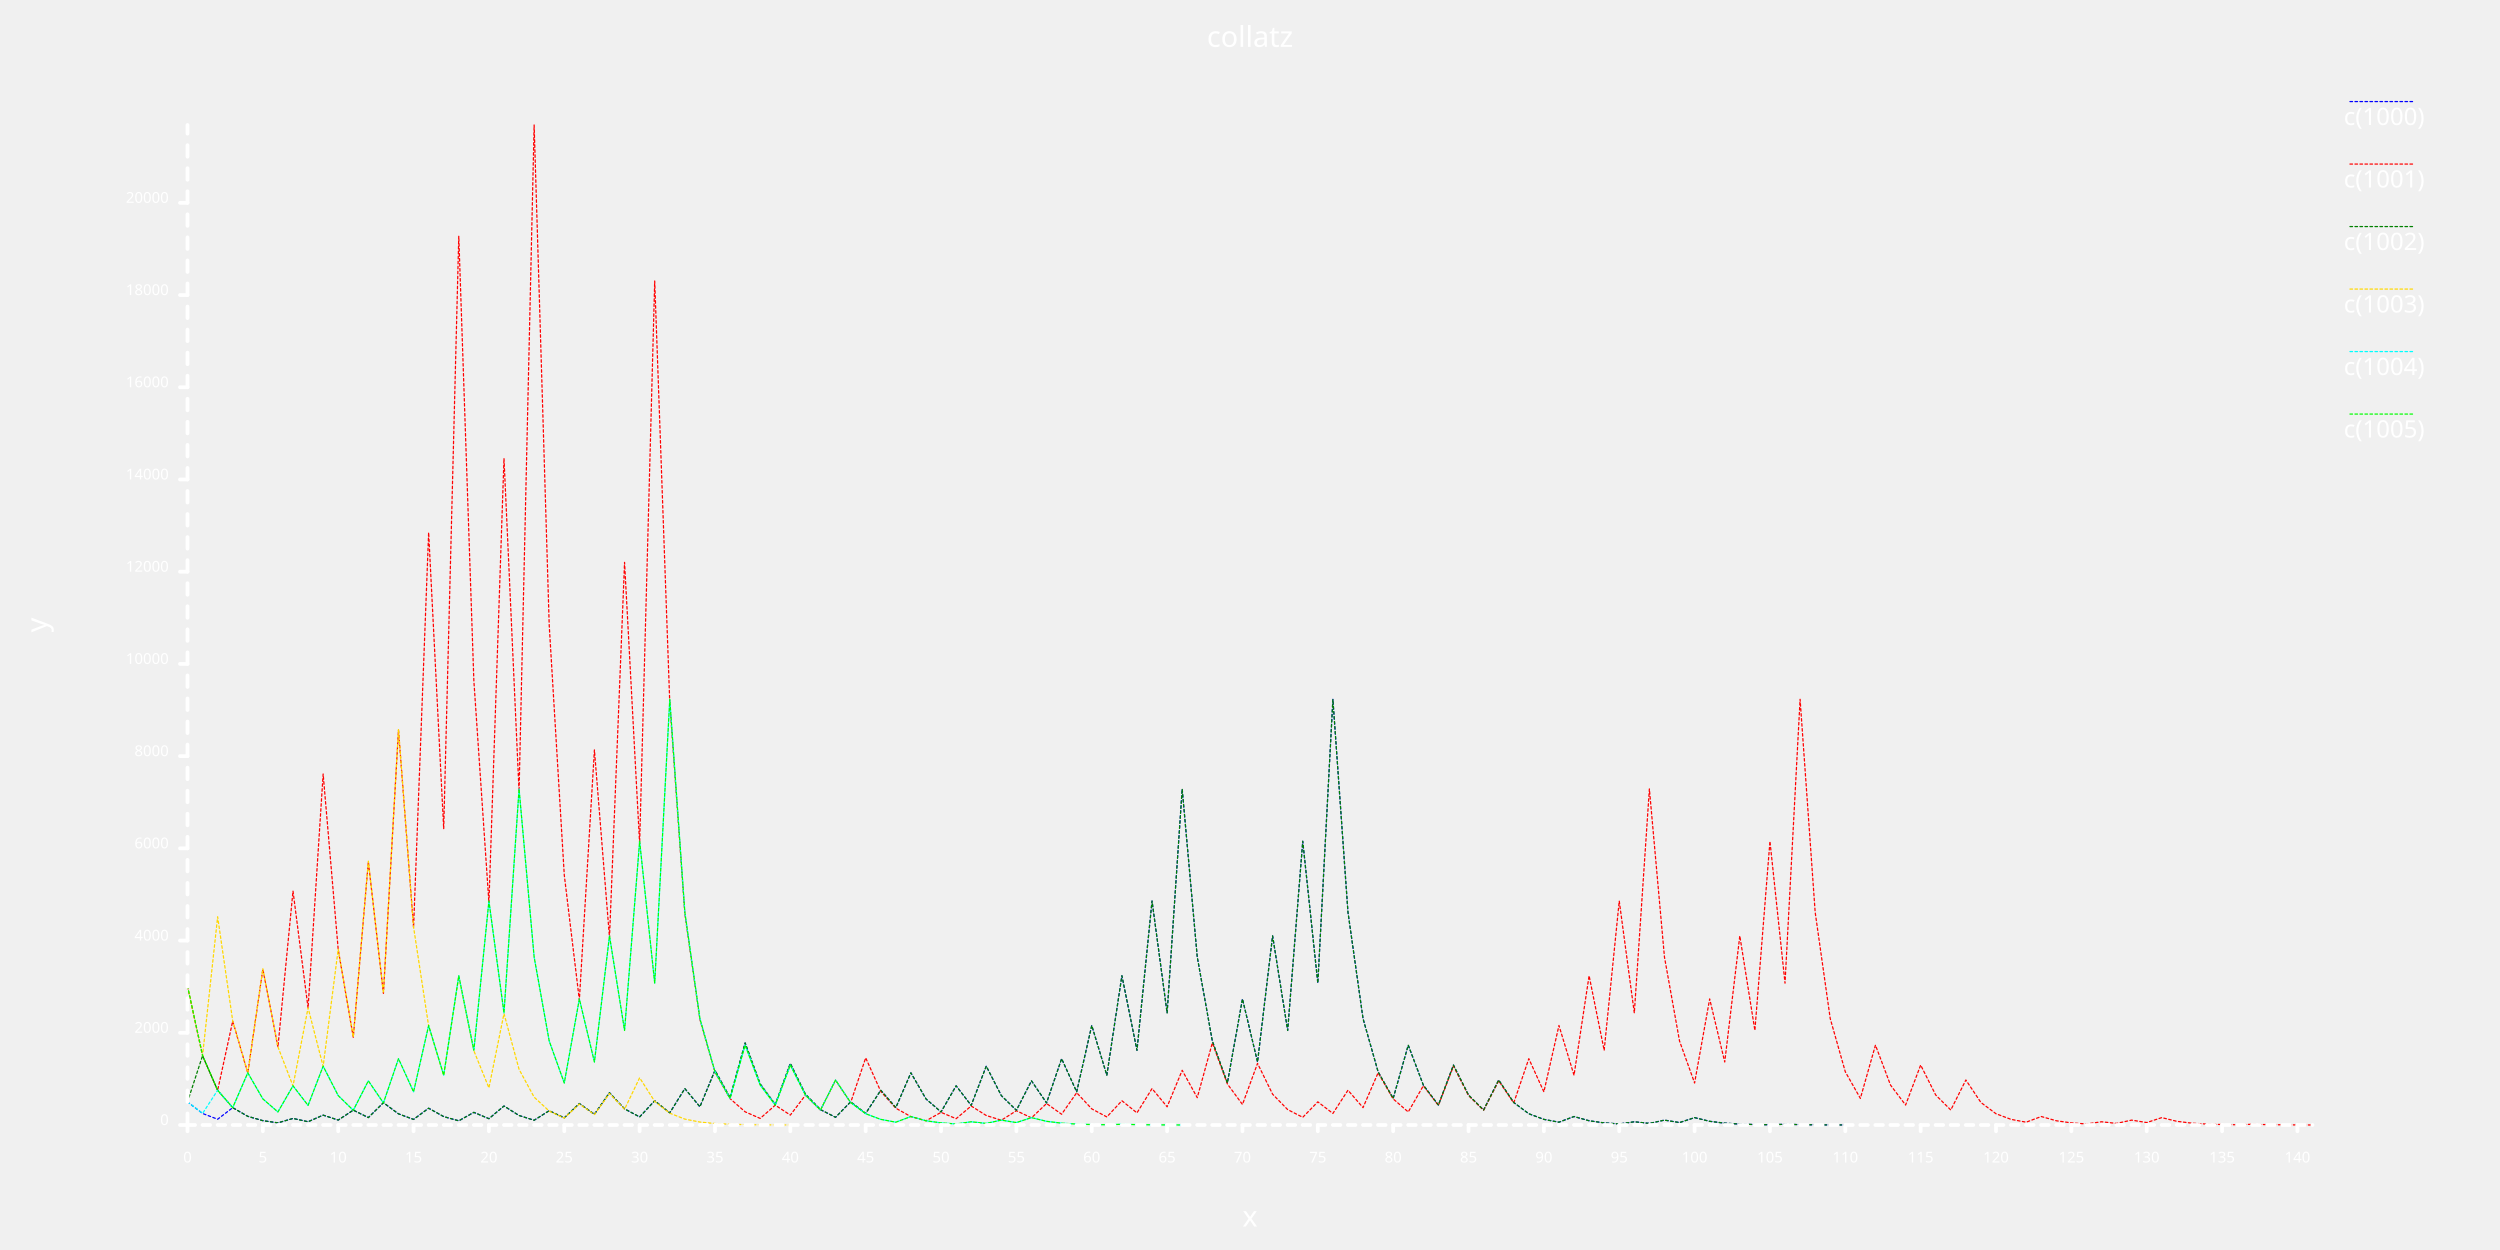
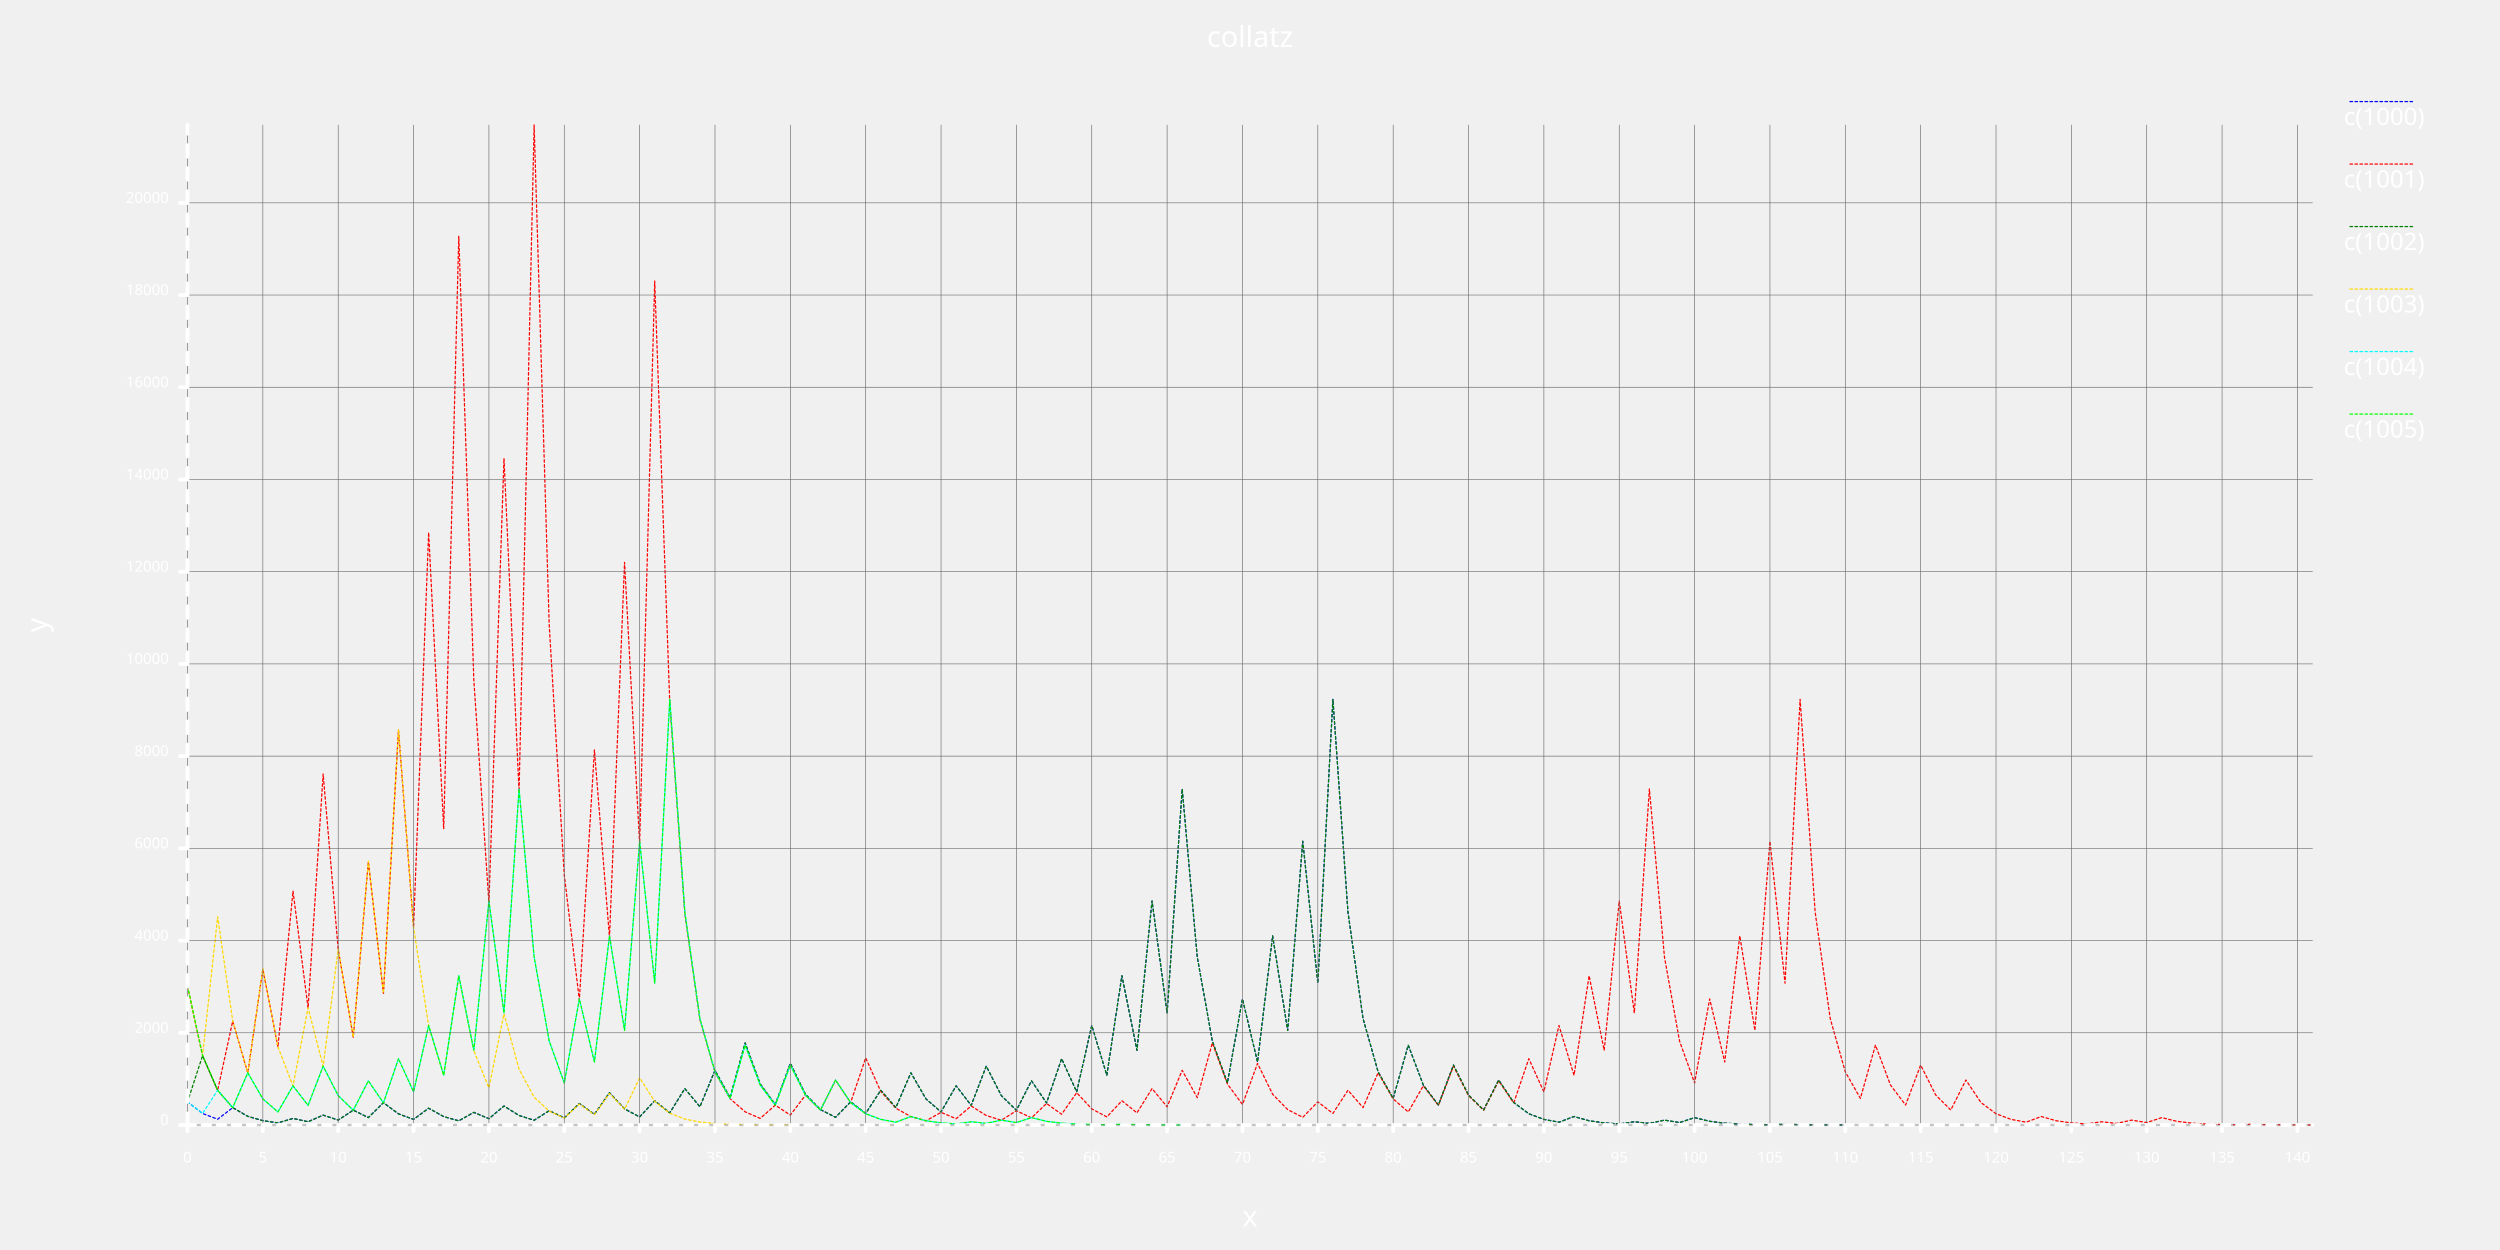
<svg xmlns="http://www.w3.org/2000/svg" class="poloto" width="2000" height="1000" viewBox="0 0 2000 1000">
  <style>.poloto { stroke-linecap:round; stroke-linejoin:round; font-family: 'Tahoma', sans-serif; background-color: #262626;} .poloto_scatter{stroke-width:7} .poloto_tick_line{stroke:dimgray;stroke-width:0.5} .poloto_line{stroke-width:2} .poloto_text{fill: white;} .poloto_axis_lines{stroke: white;stroke-width:3;fill:none;stroke-dasharray:none} .poloto0stroke{stroke:  blue;} .poloto1stroke{stroke:  red;} .poloto2stroke{stroke:  green;} .poloto3stroke{stroke:  gold;} .poloto4stroke{stroke:  aqua;} .poloto5stroke{stroke:  lime;} .poloto6stroke{stroke:  orange;} .poloto7stroke{stroke:  chocolate;} .poloto0fill{fill:blue;} .poloto1fill{fill:red;} .poloto2fill{fill:green;} .poloto3fill{fill:gold;} .poloto4fill{fill:aqua;} .poloto5fill{fill:lime;} .poloto6fill{fill:orange;} .poloto7fill{fill:chocolate;}.poloto_line{stroke-dasharray:2;stroke-width:1;}</style>
  <text class="poloto_text poloto_legend_text" alignment-baseline="middle" text-anchor="start" font-size="large" x="1875" y="100">c(1000)</text>
  <line class="poloto_line poloto_legend_icon poloto0stroke poloto0legend" stroke="black" x1="1880" x2="1930" y1="81.25" y2="81.25" />
  <path class="poloto_line poloto0stroke" fill="none" stroke="black" d=" M 150 881.557 L 162.057 890.778 L 174.113 895.389 L 186.17 886.131 L 198.227 893.065 L 210.284 896.533 L 222.34 898.266 L 234.397 894.762 L 246.454 897.381 L 258.511 892.106 L 270.567 896.053 L 282.624 888.122 L 294.681 894.061 L 306.738 882.147 L 318.794 891.073 L 330.851 895.537 L 342.908 886.573 L 354.965 893.287 L 367.021 896.643 L 379.078 889.893 L 391.135 894.947 L 403.191 884.803 L 415.248 892.401 L 427.305 896.201 L 439.362 888.565 L 451.418 894.283 L 463.475 882.811 L 475.532 891.405 L 487.589 874.179 L 499.645 887.09 L 511.702 893.545 L 523.759 880.598 L 535.816 890.299 L 547.872 870.859 L 559.929 885.43 L 571.986 856.252 L 584.043 878.126 L 596.099 834.342 L 608.156 867.171 L 620.213 883.585 L 632.27 850.719 L 644.326 875.36 L 656.383 887.68 L 668.44 893.84 L 680.496 881.483 L 692.553 890.741 L 704.61 872.187 L 716.667 886.094 L 728.723 858.244 L 740.78 879.122 L 752.837 889.561 L 764.894 868.646 L 776.95 884.323 L 789.007 852.932 L 801.064 876.466 L 813.121 888.233 L 825.177 864.662 L 837.234 882.331 L 849.291 846.957 L 861.348 873.478 L 873.404 820.398 L 885.461 860.199 L 897.518 780.561 L 909.574 840.28 L 921.631 720.804 L 933.688 810.402 L 945.745 631.169 L 957.801 765.585 L 969.858 832.792 L 981.915 866.396 L 993.972 799.152 L 1006.028 849.576 L 1018.085 748.691 L 1030.142 824.345 L 1042.199 672.999 L 1054.255 786.499 L 1066.312 559.461 L 1078.369 729.731 L 1090.426 814.865 L 1102.482 857.433 L 1114.539 878.716 L 1126.596 836.112 L 1138.652 868.056 L 1150.709 884.028 L 1162.766 852.047 L 1174.823 876.024 L 1186.879 888.012 L 1198.936 863.999 L 1210.993 881.999 L 1223.05 891 L 1235.106 895.5 L 1247.163 897.75 L 1259.22 893.213 L 1271.277 896.606 L 1283.333 898.303 L 1295.39 899.152 L 1307.447 897.418 L 1319.504 898.709 L 1331.56 896.09 L 1343.617 898.045 L 1355.674 894.098 L 1367.73 897.049 L 1379.787 898.525 L 1391.844 899.262 L 1403.901 899.631 L 1415.957 899.816 L 1428.014 899.41 L 1440.071 899.705 L 1452.128 899.852 L 1464.184 899.926 L 1476.241 899.963" />
  <text class="poloto_text poloto_legend_text" alignment-baseline="middle" text-anchor="start" font-size="large" x="1875" y="150">c(1001)</text>
  <line class="poloto_line poloto_legend_icon poloto1stroke poloto1legend" stroke="black" x1="1880" x2="1930" y1="131.25" y2="131.25" />
  <path class="poloto_line poloto1stroke" fill="none" stroke="black" d=" M 150 789.192 L 162.057 844.596 L 174.113 872.298 L 186.17 816.857 L 198.227 858.429 L 210.284 775.249 L 222.34 837.624 L 234.397 712.837 L 246.454 806.418 L 258.511 619.218 L 270.567 759.609 L 282.624 829.805 L 294.681 689.377 L 306.738 794.688 L 318.794 584.028 L 330.851 742.014 L 342.908 426.005 L 354.965 663.003 L 367.021 188.971 L 379.078 544.485 L 391.135 722.243 L 403.191 366.691 L 415.248 633.346 L 427.305 100 L 439.362 500 L 451.418 700 L 463.475 800 L 475.532 599.963 L 487.589 749.982 L 499.645 449.908 L 511.702 674.954 L 523.759 224.825 L 535.816 562.412 L 547.872 731.206 L 559.929 815.603 L 571.986 857.802 L 584.043 878.901 L 596.099 889.45 L 608.156 894.725 L 620.213 884.139 L 632.27 892.069 L 644.326 876.171 L 656.383 888.086 L 668.44 864.22 L 680.496 882.11 L 692.553 846.293 L 704.61 873.146 L 716.667 886.573 L 728.723 893.287 L 740.78 896.643 L 752.837 889.893 L 764.894 894.947 L 776.95 884.803 L 789.007 892.401 L 801.064 896.201 L 813.121 888.565 L 825.177 894.283 L 837.234 882.811 L 849.291 891.405 L 861.348 874.179 L 873.404 887.09 L 885.461 893.545 L 897.518 880.598 L 909.574 890.299 L 921.631 870.859 L 933.688 885.43 L 945.745 856.252 L 957.801 878.126 L 969.858 834.342 L 981.915 867.171 L 993.972 883.585 L 1006.028 850.719 L 1018.085 875.36 L 1030.142 887.68 L 1042.199 893.84 L 1054.255 881.483 L 1066.312 890.741 L 1078.369 872.187 L 1090.426 886.094 L 1102.482 858.244 L 1114.539 879.122 L 1126.596 889.561 L 1138.652 868.646 L 1150.709 884.323 L 1162.766 852.932 L 1174.823 876.466 L 1186.879 888.233 L 1198.936 864.662 L 1210.993 882.331 L 1223.05 846.957 L 1235.106 873.478 L 1247.163 820.398 L 1259.22 860.199 L 1271.277 780.561 L 1283.333 840.28 L 1295.39 720.804 L 1307.447 810.402 L 1319.504 631.169 L 1331.56 765.585 L 1343.617 832.792 L 1355.674 866.396 L 1367.73 799.152 L 1379.787 849.576 L 1391.844 748.691 L 1403.901 824.345 L 1415.957 672.999 L 1428.014 786.499 L 1440.071 559.461 L 1452.128 729.731 L 1464.184 814.865 L 1476.241 857.433 L 1488.298 878.716 L 1500.355 836.112 L 1512.411 868.056 L 1524.468 884.028 L 1536.525 852.047 L 1548.582 876.024 L 1560.638 888.012 L 1572.695 863.999 L 1584.752 881.999 L 1596.809 891 L 1608.865 895.5 L 1620.922 897.75 L 1632.979 893.213 L 1645.035 896.606 L 1657.092 898.303 L 1669.149 899.152 L 1681.206 897.418 L 1693.262 898.709 L 1705.319 896.09 L 1717.376 898.045 L 1729.433 894.098 L 1741.489 897.049 L 1753.546 898.525 L 1765.603 899.262 L 1777.66 899.631 L 1789.716 899.816 L 1801.773 899.41 L 1813.83 899.705 L 1825.887 899.852 L 1837.943 899.926 L 1850 899.963" />
  <text class="poloto_text poloto_legend_text" alignment-baseline="middle" text-anchor="start" font-size="large" x="1875" y="200">c(1002)</text>
  <line class="poloto_line poloto_legend_icon poloto2stroke poloto2legend" stroke="black" x1="1880" x2="1930" y1="181.25" y2="181.25" />
  <path class="poloto_line poloto2stroke" fill="none" stroke="black" d=" M 150 881.52 L 162.057 844.522 L 174.113 872.261 L 186.17 886.131 L 198.227 893.065 L 210.284 896.533 L 222.34 898.266 L 234.397 894.762 L 246.454 897.381 L 258.511 892.106 L 270.567 896.053 L 282.624 888.122 L 294.681 894.061 L 306.738 882.147 L 318.794 891.073 L 330.851 895.537 L 342.908 886.573 L 354.965 893.287 L 367.021 896.643 L 379.078 889.893 L 391.135 894.947 L 403.191 884.803 L 415.248 892.401 L 427.305 896.201 L 439.362 888.565 L 451.418 894.283 L 463.475 882.811 L 475.532 891.405 L 487.589 874.179 L 499.645 887.09 L 511.702 893.545 L 523.759 880.598 L 535.816 890.299 L 547.872 870.859 L 559.929 885.43 L 571.986 856.252 L 584.043 878.126 L 596.099 834.342 L 608.156 867.171 L 620.213 883.585 L 632.27 850.719 L 644.326 875.36 L 656.383 887.68 L 668.44 893.84 L 680.496 881.483 L 692.553 890.741 L 704.61 872.187 L 716.667 886.094 L 728.723 858.244 L 740.78 879.122 L 752.837 889.561 L 764.894 868.646 L 776.95 884.323 L 789.007 852.932 L 801.064 876.466 L 813.121 888.233 L 825.177 864.662 L 837.234 882.331 L 849.291 846.957 L 861.348 873.478 L 873.404 820.398 L 885.461 860.199 L 897.518 780.561 L 909.574 840.28 L 921.631 720.804 L 933.688 810.402 L 945.745 631.169 L 957.801 765.585 L 969.858 832.792 L 981.915 866.396 L 993.972 799.152 L 1006.028 849.576 L 1018.085 748.691 L 1030.142 824.345 L 1042.199 672.999 L 1054.255 786.499 L 1066.312 559.461 L 1078.369 729.731 L 1090.426 814.865 L 1102.482 857.433 L 1114.539 878.716 L 1126.596 836.112 L 1138.652 868.056 L 1150.709 884.028 L 1162.766 852.047 L 1174.823 876.024 L 1186.879 888.012 L 1198.936 863.999 L 1210.993 881.999 L 1223.05 891 L 1235.106 895.5 L 1247.163 897.75 L 1259.22 893.213 L 1271.277 896.606 L 1283.333 898.303 L 1295.39 899.152 L 1307.447 897.418 L 1319.504 898.709 L 1331.56 896.09 L 1343.617 898.045 L 1355.674 894.098 L 1367.73 897.049 L 1379.787 898.525 L 1391.844 899.262 L 1403.901 899.631 L 1415.957 899.816 L 1428.014 899.41 L 1440.071 899.705 L 1452.128 899.852 L 1464.184 899.926 L 1476.241 899.963" />
  <text class="poloto_text poloto_legend_text" alignment-baseline="middle" text-anchor="start" font-size="large" x="1875" y="250">c(1003)</text>
  <line class="poloto_line poloto_legend_icon poloto3stroke poloto3legend" stroke="black" x1="1880" x2="1930" y1="231.25" y2="231.25" />
  <path class="poloto_line poloto3stroke" fill="none" stroke="black" d=" M 150 788.971 L 162.057 844.485 L 174.113 733.419 L 186.17 816.71 L 198.227 858.355 L 210.284 775.028 L 222.34 837.514 L 234.397 868.757 L 246.454 806.234 L 258.511 853.117 L 270.567 759.314 L 282.624 829.657 L 294.681 688.934 L 306.738 794.467 L 318.794 583.364 L 330.851 741.682 L 342.908 820.841 L 354.965 860.421 L 367.021 781.225 L 379.078 840.612 L 391.135 870.306 L 403.191 810.882 L 415.248 855.441 L 427.305 877.72 L 439.362 888.86 L 451.418 894.43 L 463.475 883.253 L 475.532 891.627 L 487.589 874.843 L 499.645 887.422 L 511.702 862.228 L 523.759 881.114 L 535.816 890.557 L 547.872 895.278 L 559.929 897.639 L 571.986 898.82 L 584.043 899.41 L 596.099 899.705 L 608.156 899.852 L 620.213 899.926 L 632.27 899.963" />
  <text class="poloto_text poloto_legend_text" alignment-baseline="middle" text-anchor="start" font-size="large" x="1875" y="300">c(1004)</text>
  <line class="poloto_line poloto_legend_icon poloto4stroke poloto4legend" stroke="black" x1="1880" x2="1930" y1="281.25" y2="281.25" />
  <path class="poloto_line poloto4stroke" fill="none" stroke="black" d=" M 150 881.483 L 162.057 890.741 L 174.113 872.187 L 186.17 886.094 L 198.227 858.244 L 210.284 879.122 L 222.34 889.561 L 234.397 868.646 L 246.454 884.323 L 258.511 852.932 L 270.567 876.466 L 282.624 888.233 L 294.681 864.662 L 306.738 882.331 L 318.794 846.957 L 330.851 873.478 L 342.908 820.398 L 354.965 860.199 L 367.021 780.561 L 379.078 840.28 L 391.135 720.804 L 403.191 810.402 L 415.248 631.169 L 427.305 765.585 L 439.362 832.792 L 451.418 866.396 L 463.475 799.152 L 475.532 849.576 L 487.589 748.691 L 499.645 824.345 L 511.702 672.999 L 523.759 786.499 L 535.816 559.461 L 547.872 729.731 L 559.929 814.865 L 571.986 857.433 L 584.043 878.716 L 596.099 836.112 L 608.156 868.056 L 620.213 884.028 L 632.27 852.047 L 644.326 876.024 L 656.383 888.012 L 668.44 863.999 L 680.496 881.999 L 692.553 891 L 704.61 895.5 L 716.667 897.75 L 728.723 893.213 L 740.78 896.606 L 752.837 898.303 L 764.894 899.152 L 776.95 897.418 L 789.007 898.709 L 801.064 896.09 L 813.121 898.045 L 825.177 894.098 L 837.234 897.049 L 849.291 898.525 L 861.348 899.262 L 873.404 899.631 L 885.461 899.816 L 897.518 899.41 L 909.574 899.705 L 921.631 899.852 L 933.688 899.926 L 945.745 899.963" />
  <text class="poloto_text poloto_legend_text" alignment-baseline="middle" text-anchor="start" font-size="large" x="1875" y="350">c(1005)</text>
  <line class="poloto_line poloto_legend_icon poloto5stroke poloto5legend" stroke="black" x1="1880" x2="1930" y1="331.25" y2="331.25" />
  <path class="poloto_line poloto5stroke" fill="none" stroke="black" d=" M 150 788.75 L 162.057 844.375 L 174.113 872.187 L 186.17 886.094 L 198.227 858.244 L 210.284 879.122 L 222.34 889.561 L 234.397 868.646 L 246.454 884.323 L 258.511 852.932 L 270.567 876.466 L 282.624 888.233 L 294.681 864.662 L 306.738 882.331 L 318.794 846.957 L 330.851 873.478 L 342.908 820.398 L 354.965 860.199 L 367.021 780.561 L 379.078 840.28 L 391.135 720.804 L 403.191 810.402 L 415.248 631.169 L 427.305 765.585 L 439.362 832.792 L 451.418 866.396 L 463.475 799.152 L 475.532 849.576 L 487.589 748.691 L 499.645 824.345 L 511.702 672.999 L 523.759 786.499 L 535.816 559.461 L 547.872 729.731 L 559.929 814.865 L 571.986 857.433 L 584.043 878.716 L 596.099 836.112 L 608.156 868.056 L 620.213 884.028 L 632.27 852.047 L 644.326 876.024 L 656.383 888.012 L 668.44 863.999 L 680.496 881.999 L 692.553 891 L 704.61 895.5 L 716.667 897.75 L 728.723 893.213 L 740.78 896.606 L 752.837 898.303 L 764.894 899.152 L 776.95 897.418 L 789.007 898.709 L 801.064 896.09 L 813.121 898.045 L 825.177 894.098 L 837.234 897.049 L 849.291 898.525 L 861.348 899.262 L 873.404 899.631 L 885.461 899.816 L 897.518 899.41 L 909.574 899.705 L 921.631 899.852 L 933.688 899.926 L 945.745 899.963" />
  <text class="poloto_labels poloto_text poloto_title" alignment-baseline="start" text-anchor="middle" font-size="x-large" x="1000" y="37.5">collatz</text>
  <text class="poloto_labels poloto_text poloto_xname" alignment-baseline="start" text-anchor="middle" font-size="x-large" x="1000" y="981.25">x</text>
  <text class="poloto_labels poloto_text poloto_yname" alignment-baseline="start" text-anchor="middle" font-size="x-large" transform="rotate(-90,37.5,500)" x="37.5" y="500">y</text>
  <text class="poloto_tick_labels poloto_text" alignment-baseline="middle" text-anchor="start" x="1100" y="70" />
  <line class="poloto_axis_lines" stroke="black" x1="150" x2="150" y1="900" y2="905" />
+   <line class="poloto_tick_line" stroke="black" x1="150" x2="150" y1="900" y2="100" />
  <text class="poloto_tick_labels poloto_text" alignment-baseline="start" text-anchor="middle" x="150" y="930">0</text>
  <line class="poloto_axis_lines" stroke="black" x1="210.284" x2="210.284" y1="900" y2="905" />
+   <line class="poloto_tick_line" stroke="black" x1="210.284" x2="210.284" y1="900" y2="100" />
  <text class="poloto_tick_labels poloto_text" alignment-baseline="start" text-anchor="middle" x="210.284" y="930">5</text>
  <line class="poloto_axis_lines" stroke="black" x1="270.567" x2="270.567" y1="900" y2="905" />
+   <line class="poloto_tick_line" stroke="black" x1="270.567" x2="270.567" y1="900" y2="100" />
  <text class="poloto_tick_labels poloto_text" alignment-baseline="start" text-anchor="middle" x="270.567" y="930">10</text>
  <line class="poloto_axis_lines" stroke="black" x1="330.851" x2="330.851" y1="900" y2="905" />
+   <line class="poloto_tick_line" stroke="black" x1="330.851" x2="330.851" y1="900" y2="100" />
  <text class="poloto_tick_labels poloto_text" alignment-baseline="start" text-anchor="middle" x="330.851" y="930">15</text>
  <line class="poloto_axis_lines" stroke="black" x1="391.135" x2="391.135" y1="900" y2="905" />
+   <line class="poloto_tick_line" stroke="black" x1="391.135" x2="391.135" y1="900" y2="100" />
  <text class="poloto_tick_labels poloto_text" alignment-baseline="start" text-anchor="middle" x="391.135" y="930">20</text>
  <line class="poloto_axis_lines" stroke="black" x1="451.418" x2="451.418" y1="900" y2="905" />
+   <line class="poloto_tick_line" stroke="black" x1="451.418" x2="451.418" y1="900" y2="100" />
  <text class="poloto_tick_labels poloto_text" alignment-baseline="start" text-anchor="middle" x="451.418" y="930">25</text>
  <line class="poloto_axis_lines" stroke="black" x1="511.702" x2="511.702" y1="900" y2="905" />
+   <line class="poloto_tick_line" stroke="black" x1="511.702" x2="511.702" y1="900" y2="100" />
  <text class="poloto_tick_labels poloto_text" alignment-baseline="start" text-anchor="middle" x="511.702" y="930">30</text>
  <line class="poloto_axis_lines" stroke="black" x1="571.986" x2="571.986" y1="900" y2="905" />
+   <line class="poloto_tick_line" stroke="black" x1="571.986" x2="571.986" y1="900" y2="100" />
  <text class="poloto_tick_labels poloto_text" alignment-baseline="start" text-anchor="middle" x="571.986" y="930">35</text>
  <line class="poloto_axis_lines" stroke="black" x1="632.27" x2="632.27" y1="900" y2="905" />
+   <line class="poloto_tick_line" stroke="black" x1="632.27" x2="632.27" y1="900" y2="100" />
  <text class="poloto_tick_labels poloto_text" alignment-baseline="start" text-anchor="middle" x="632.27" y="930">40</text>
  <line class="poloto_axis_lines" stroke="black" x1="692.553" x2="692.553" y1="900" y2="905" />
+   <line class="poloto_tick_line" stroke="black" x1="692.553" x2="692.553" y1="900" y2="100" />
  <text class="poloto_tick_labels poloto_text" alignment-baseline="start" text-anchor="middle" x="692.553" y="930">45</text>
  <line class="poloto_axis_lines" stroke="black" x1="752.837" x2="752.837" y1="900" y2="905" />
+   <line class="poloto_tick_line" stroke="black" x1="752.837" x2="752.837" y1="900" y2="100" />
  <text class="poloto_tick_labels poloto_text" alignment-baseline="start" text-anchor="middle" x="752.837" y="930">50</text>
  <line class="poloto_axis_lines" stroke="black" x1="813.121" x2="813.121" y1="900" y2="905" />
+   <line class="poloto_tick_line" stroke="black" x1="813.121" x2="813.121" y1="900" y2="100" />
  <text class="poloto_tick_labels poloto_text" alignment-baseline="start" text-anchor="middle" x="813.121" y="930">55</text>
  <line class="poloto_axis_lines" stroke="black" x1="873.404" x2="873.404" y1="900" y2="905" />
+   <line class="poloto_tick_line" stroke="black" x1="873.404" x2="873.404" y1="900" y2="100" />
  <text class="poloto_tick_labels poloto_text" alignment-baseline="start" text-anchor="middle" x="873.404" y="930">60</text>
  <line class="poloto_axis_lines" stroke="black" x1="933.688" x2="933.688" y1="900" y2="905" />
+   <line class="poloto_tick_line" stroke="black" x1="933.688" x2="933.688" y1="900" y2="100" />
  <text class="poloto_tick_labels poloto_text" alignment-baseline="start" text-anchor="middle" x="933.688" y="930">65</text>
  <line class="poloto_axis_lines" stroke="black" x1="993.972" x2="993.972" y1="900" y2="905" />
+   <line class="poloto_tick_line" stroke="black" x1="993.972" x2="993.972" y1="900" y2="100" />
  <text class="poloto_tick_labels poloto_text" alignment-baseline="start" text-anchor="middle" x="993.972" y="930">70</text>
  <line class="poloto_axis_lines" stroke="black" x1="1054.255" x2="1054.255" y1="900" y2="905" />
+   <line class="poloto_tick_line" stroke="black" x1="1054.255" x2="1054.255" y1="900" y2="100" />
  <text class="poloto_tick_labels poloto_text" alignment-baseline="start" text-anchor="middle" x="1054.255" y="930">75</text>
  <line class="poloto_axis_lines" stroke="black" x1="1114.539" x2="1114.539" y1="900" y2="905" />
+   <line class="poloto_tick_line" stroke="black" x1="1114.539" x2="1114.539" y1="900" y2="100" />
  <text class="poloto_tick_labels poloto_text" alignment-baseline="start" text-anchor="middle" x="1114.539" y="930">80</text>
  <line class="poloto_axis_lines" stroke="black" x1="1174.823" x2="1174.823" y1="900" y2="905" />
+   <line class="poloto_tick_line" stroke="black" x1="1174.823" x2="1174.823" y1="900" y2="100" />
  <text class="poloto_tick_labels poloto_text" alignment-baseline="start" text-anchor="middle" x="1174.823" y="930">85</text>
  <line class="poloto_axis_lines" stroke="black" x1="1235.106" x2="1235.106" y1="900" y2="905" />
+   <line class="poloto_tick_line" stroke="black" x1="1235.106" x2="1235.106" y1="900" y2="100" />
  <text class="poloto_tick_labels poloto_text" alignment-baseline="start" text-anchor="middle" x="1235.106" y="930">90</text>
  <line class="poloto_axis_lines" stroke="black" x1="1295.39" x2="1295.39" y1="900" y2="905" />
+   <line class="poloto_tick_line" stroke="black" x1="1295.39" x2="1295.39" y1="900" y2="100" />
  <text class="poloto_tick_labels poloto_text" alignment-baseline="start" text-anchor="middle" x="1295.39" y="930">95</text>
  <line class="poloto_axis_lines" stroke="black" x1="1355.674" x2="1355.674" y1="900" y2="905" />
+   <line class="poloto_tick_line" stroke="black" x1="1355.674" x2="1355.674" y1="900" y2="100" />
  <text class="poloto_tick_labels poloto_text" alignment-baseline="start" text-anchor="middle" x="1355.674" y="930">100</text>
  <line class="poloto_axis_lines" stroke="black" x1="1415.957" x2="1415.957" y1="900" y2="905" />
+   <line class="poloto_tick_line" stroke="black" x1="1415.957" x2="1415.957" y1="900" y2="100" />
  <text class="poloto_tick_labels poloto_text" alignment-baseline="start" text-anchor="middle" x="1415.957" y="930">105</text>
  <line class="poloto_axis_lines" stroke="black" x1="1476.241" x2="1476.241" y1="900" y2="905" />
+   <line class="poloto_tick_line" stroke="black" x1="1476.241" x2="1476.241" y1="900" y2="100" />
  <text class="poloto_tick_labels poloto_text" alignment-baseline="start" text-anchor="middle" x="1476.241" y="930">110</text>
  <line class="poloto_axis_lines" stroke="black" x1="1536.525" x2="1536.525" y1="900" y2="905" />
+   <line class="poloto_tick_line" stroke="black" x1="1536.525" x2="1536.525" y1="900" y2="100" />
  <text class="poloto_tick_labels poloto_text" alignment-baseline="start" text-anchor="middle" x="1536.525" y="930">115</text>
  <line class="poloto_axis_lines" stroke="black" x1="1596.809" x2="1596.809" y1="900" y2="905" />
+   <line class="poloto_tick_line" stroke="black" x1="1596.809" x2="1596.809" y1="900" y2="100" />
  <text class="poloto_tick_labels poloto_text" alignment-baseline="start" text-anchor="middle" x="1596.809" y="930">120</text>
  <line class="poloto_axis_lines" stroke="black" x1="1657.092" x2="1657.092" y1="900" y2="905" />
+   <line class="poloto_tick_line" stroke="black" x1="1657.092" x2="1657.092" y1="900" y2="100" />
  <text class="poloto_tick_labels poloto_text" alignment-baseline="start" text-anchor="middle" x="1657.092" y="930">125</text>
  <line class="poloto_axis_lines" stroke="black" x1="1717.376" x2="1717.376" y1="900" y2="905" />
+   <line class="poloto_tick_line" stroke="black" x1="1717.376" x2="1717.376" y1="900" y2="100" />
  <text class="poloto_tick_labels poloto_text" alignment-baseline="start" text-anchor="middle" x="1717.376" y="930">130</text>
  <line class="poloto_axis_lines" stroke="black" x1="1777.66" x2="1777.66" y1="900" y2="905" />
+   <line class="poloto_tick_line" stroke="black" x1="1777.66" x2="1777.66" y1="900" y2="100" />
  <text class="poloto_tick_labels poloto_text" alignment-baseline="start" text-anchor="middle" x="1777.66" y="930">135</text>
  <line class="poloto_axis_lines" stroke="black" x1="1837.943" x2="1837.943" y1="900" y2="905" />
+   <line class="poloto_tick_line" stroke="black" x1="1837.943" x2="1837.943" y1="900" y2="100" />
  <text class="poloto_tick_labels poloto_text" alignment-baseline="start" text-anchor="middle" x="1837.943" y="930">140</text>
  <text class="poloto_tick_labels poloto_text" alignment-baseline="middle" text-anchor="start" x="150" y="70" />
  <line class="poloto_axis_lines" stroke="black" x1="150" x2="144" y1="900" y2="900" />
+   <line class="poloto_tick_line" stroke="black" x1="150" x2="1850" y1="900" y2="900" />
  <text class="poloto_tick_labels poloto_text" alignment-baseline="middle" text-anchor="end" x="135" y="900">0</text>
  <line class="poloto_axis_lines" stroke="black" x1="150" x2="144" y1="826.226" y2="826.226" />
+   <line class="poloto_tick_line" stroke="black" x1="150" x2="1850" y1="826.226" y2="826.226" />
  <text class="poloto_tick_labels poloto_text" alignment-baseline="middle" text-anchor="end" x="135" y="826.226">2000</text>
  <line class="poloto_axis_lines" stroke="black" x1="150" x2="144" y1="752.453" y2="752.453" />
+   <line class="poloto_tick_line" stroke="black" x1="150" x2="1850" y1="752.453" y2="752.453" />
  <text class="poloto_tick_labels poloto_text" alignment-baseline="middle" text-anchor="end" x="135" y="752.453">4000</text>
  <line class="poloto_axis_lines" stroke="black" x1="150" x2="144" y1="678.679" y2="678.679" />
+   <line class="poloto_tick_line" stroke="black" x1="150" x2="1850" y1="678.679" y2="678.679" />
  <text class="poloto_tick_labels poloto_text" alignment-baseline="middle" text-anchor="end" x="135" y="678.679">6000</text>
  <line class="poloto_axis_lines" stroke="black" x1="150" x2="144" y1="604.906" y2="604.906" />
+   <line class="poloto_tick_line" stroke="black" x1="150" x2="1850" y1="604.906" y2="604.906" />
  <text class="poloto_tick_labels poloto_text" alignment-baseline="middle" text-anchor="end" x="135" y="604.906">8000</text>
  <line class="poloto_axis_lines" stroke="black" x1="150" x2="144" y1="531.132" y2="531.132" />
+   <line class="poloto_tick_line" stroke="black" x1="150" x2="1850" y1="531.132" y2="531.132" />
  <text class="poloto_tick_labels poloto_text" alignment-baseline="middle" text-anchor="end" x="135" y="531.132">10000</text>
  <line class="poloto_axis_lines" stroke="black" x1="150" x2="144" y1="457.359" y2="457.359" />
+   <line class="poloto_tick_line" stroke="black" x1="150" x2="1850" y1="457.359" y2="457.359" />
  <text class="poloto_tick_labels poloto_text" alignment-baseline="middle" text-anchor="end" x="135" y="457.359">12000</text>
  <line class="poloto_axis_lines" stroke="black" x1="150" x2="144" y1="383.585" y2="383.585" />
+   <line class="poloto_tick_line" stroke="black" x1="150" x2="1850" y1="383.585" y2="383.585" />
  <text class="poloto_tick_labels poloto_text" alignment-baseline="middle" text-anchor="end" x="135" y="383.585">14000</text>
  <line class="poloto_axis_lines" stroke="black" x1="150" x2="144" y1="309.812" y2="309.812" />
+   <line class="poloto_tick_line" stroke="black" x1="150" x2="1850" y1="309.812" y2="309.812" />
  <text class="poloto_tick_labels poloto_text" alignment-baseline="middle" text-anchor="end" x="135" y="309.812">16000</text>
  <line class="poloto_axis_lines" stroke="black" x1="150" x2="144" y1="236.038" y2="236.038" />
+   <line class="poloto_tick_line" stroke="black" x1="150" x2="1850" y1="236.038" y2="236.038" />
  <text class="poloto_tick_labels poloto_text" alignment-baseline="middle" text-anchor="end" x="135" y="236.038">18000</text>
  <line class="poloto_axis_lines" stroke="black" x1="150" x2="144" y1="162.265" y2="162.265" />
+   <line class="poloto_tick_line" stroke="black" x1="150" x2="1850" y1="162.265" y2="162.265" />
  <text class="poloto_tick_labels poloto_text" alignment-baseline="middle" text-anchor="end" x="135" y="162.265">20000</text>
  <path stroke="black" fill="none" class="poloto_axis_lines" style="stroke-dasharray:6.028;stroke-dashoffset:-0;" d=" M 150 900 L 1850 900" />
  <path stroke="black" fill="none" class="poloto_axis_lines" style="stroke-dasharray:9.222;stroke-dashoffset:-0;" d=" M 150 900 L 150 100" />
</svg>
